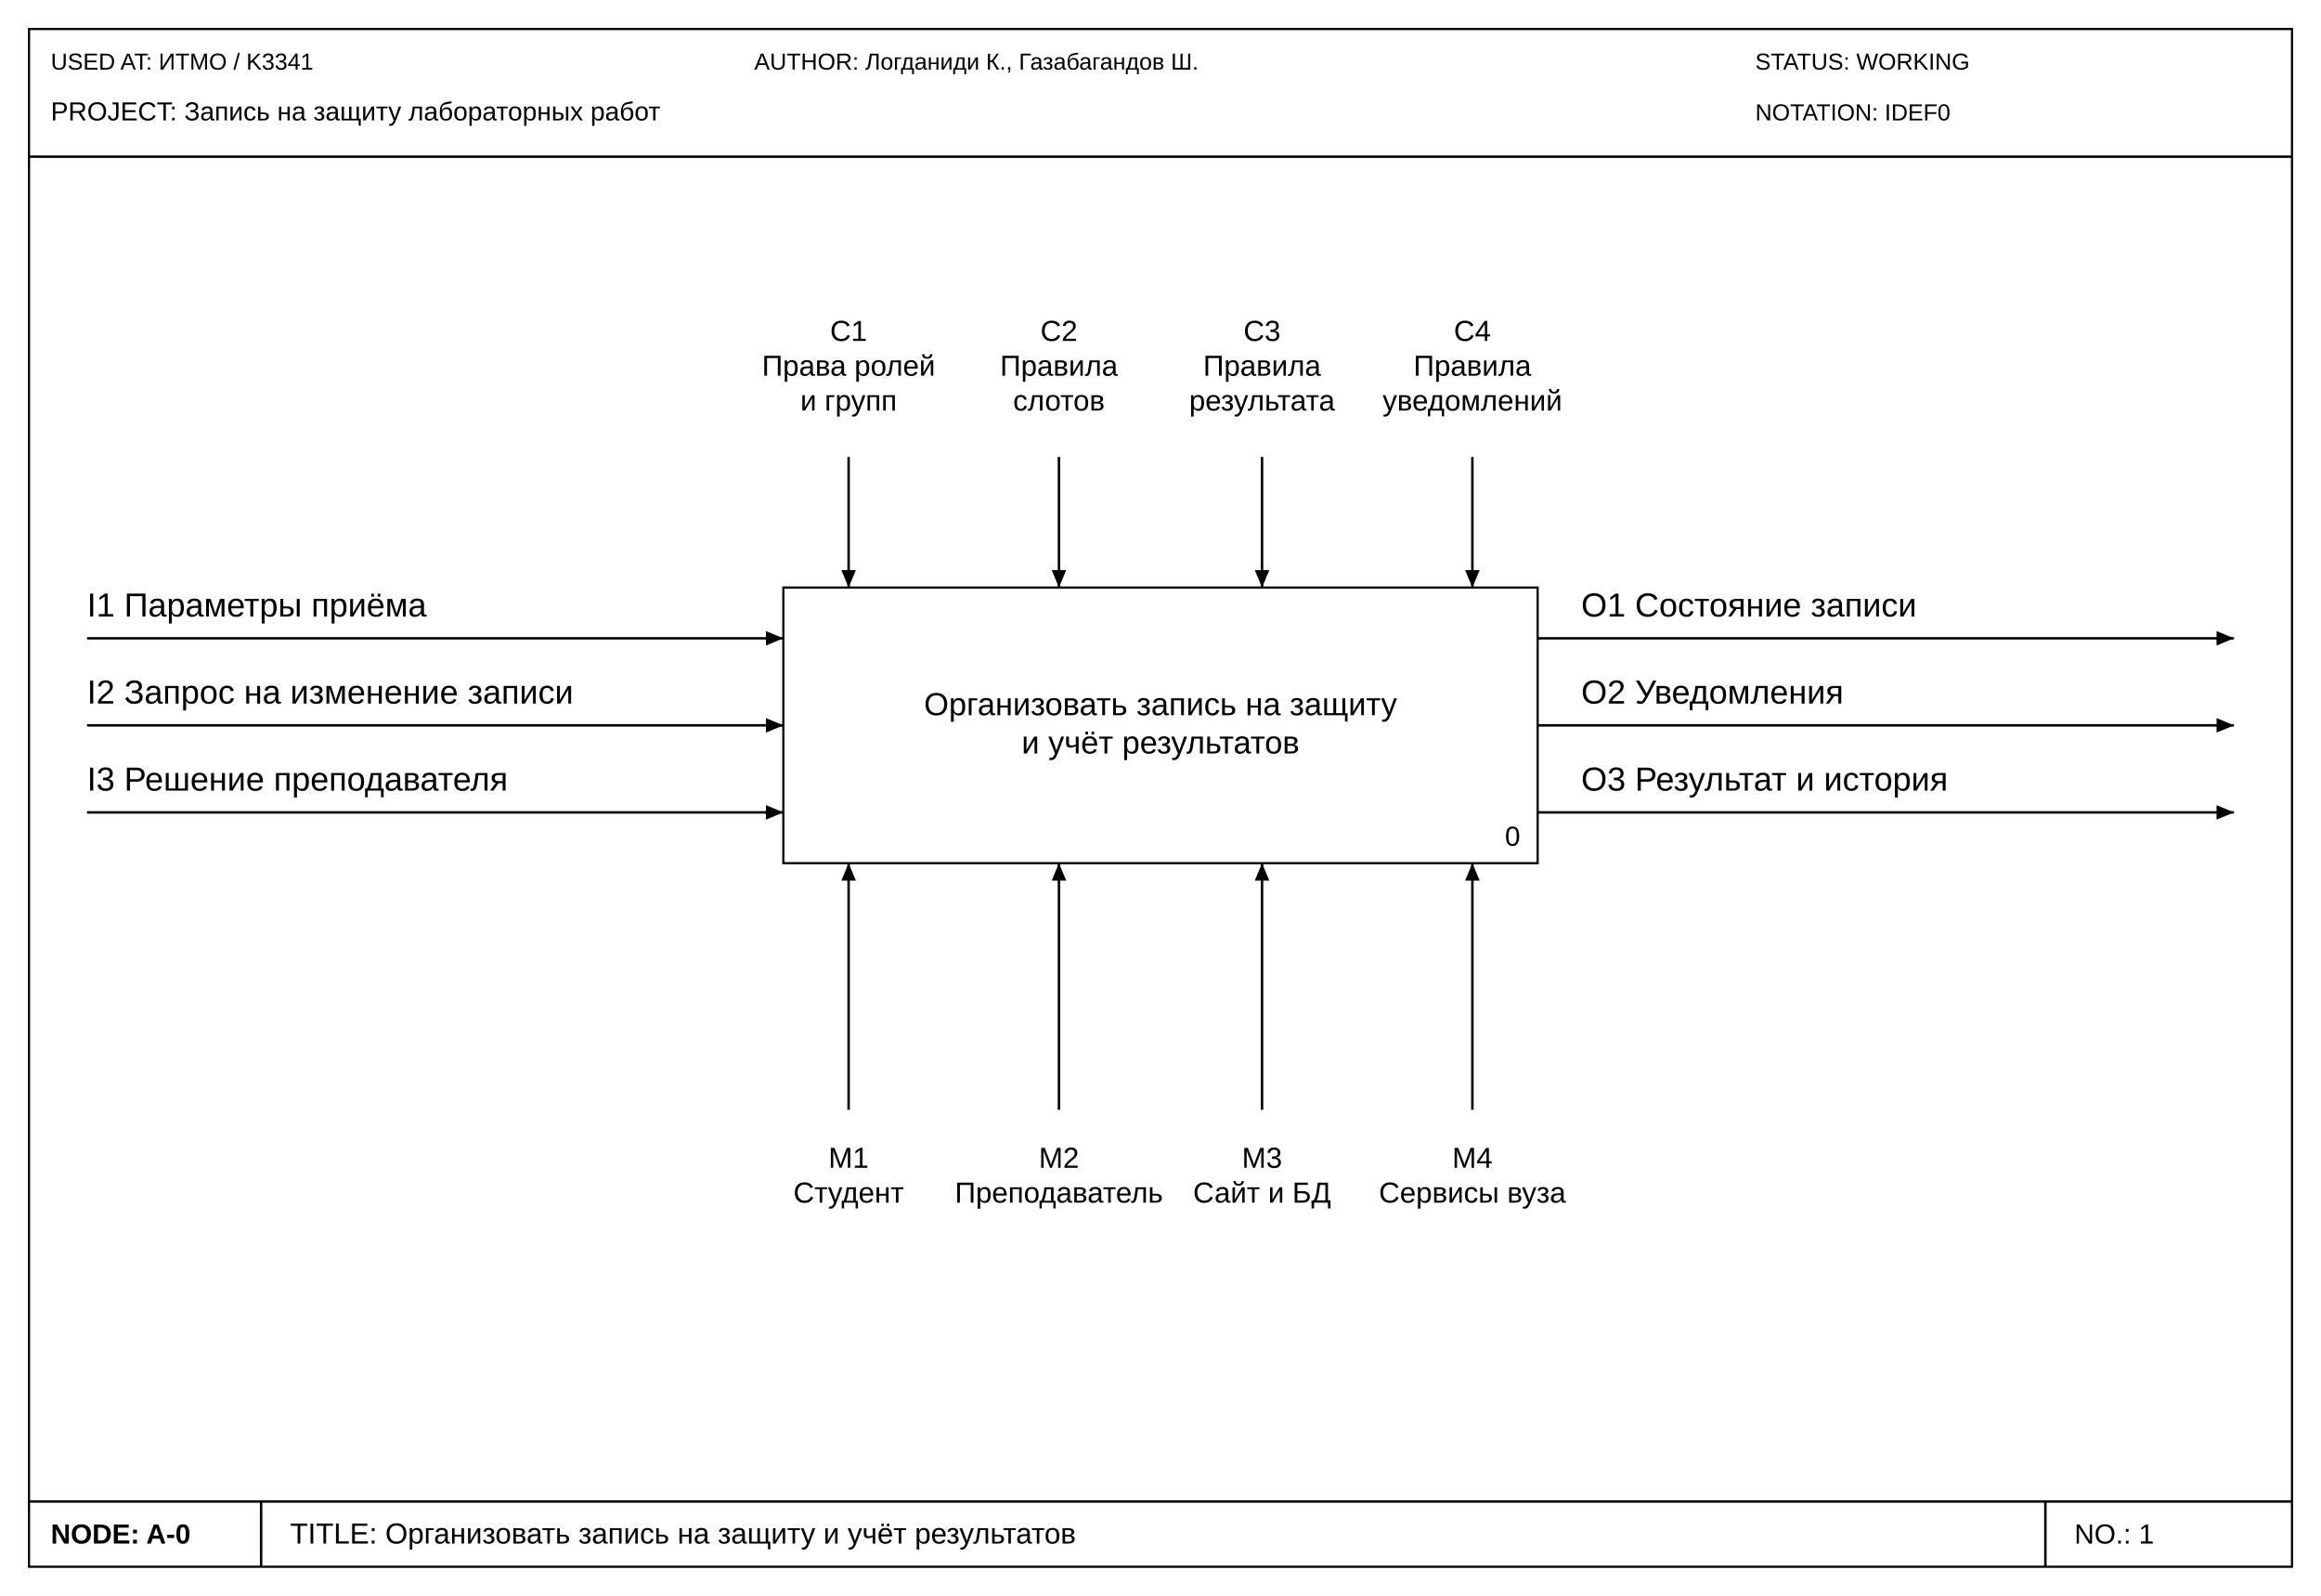
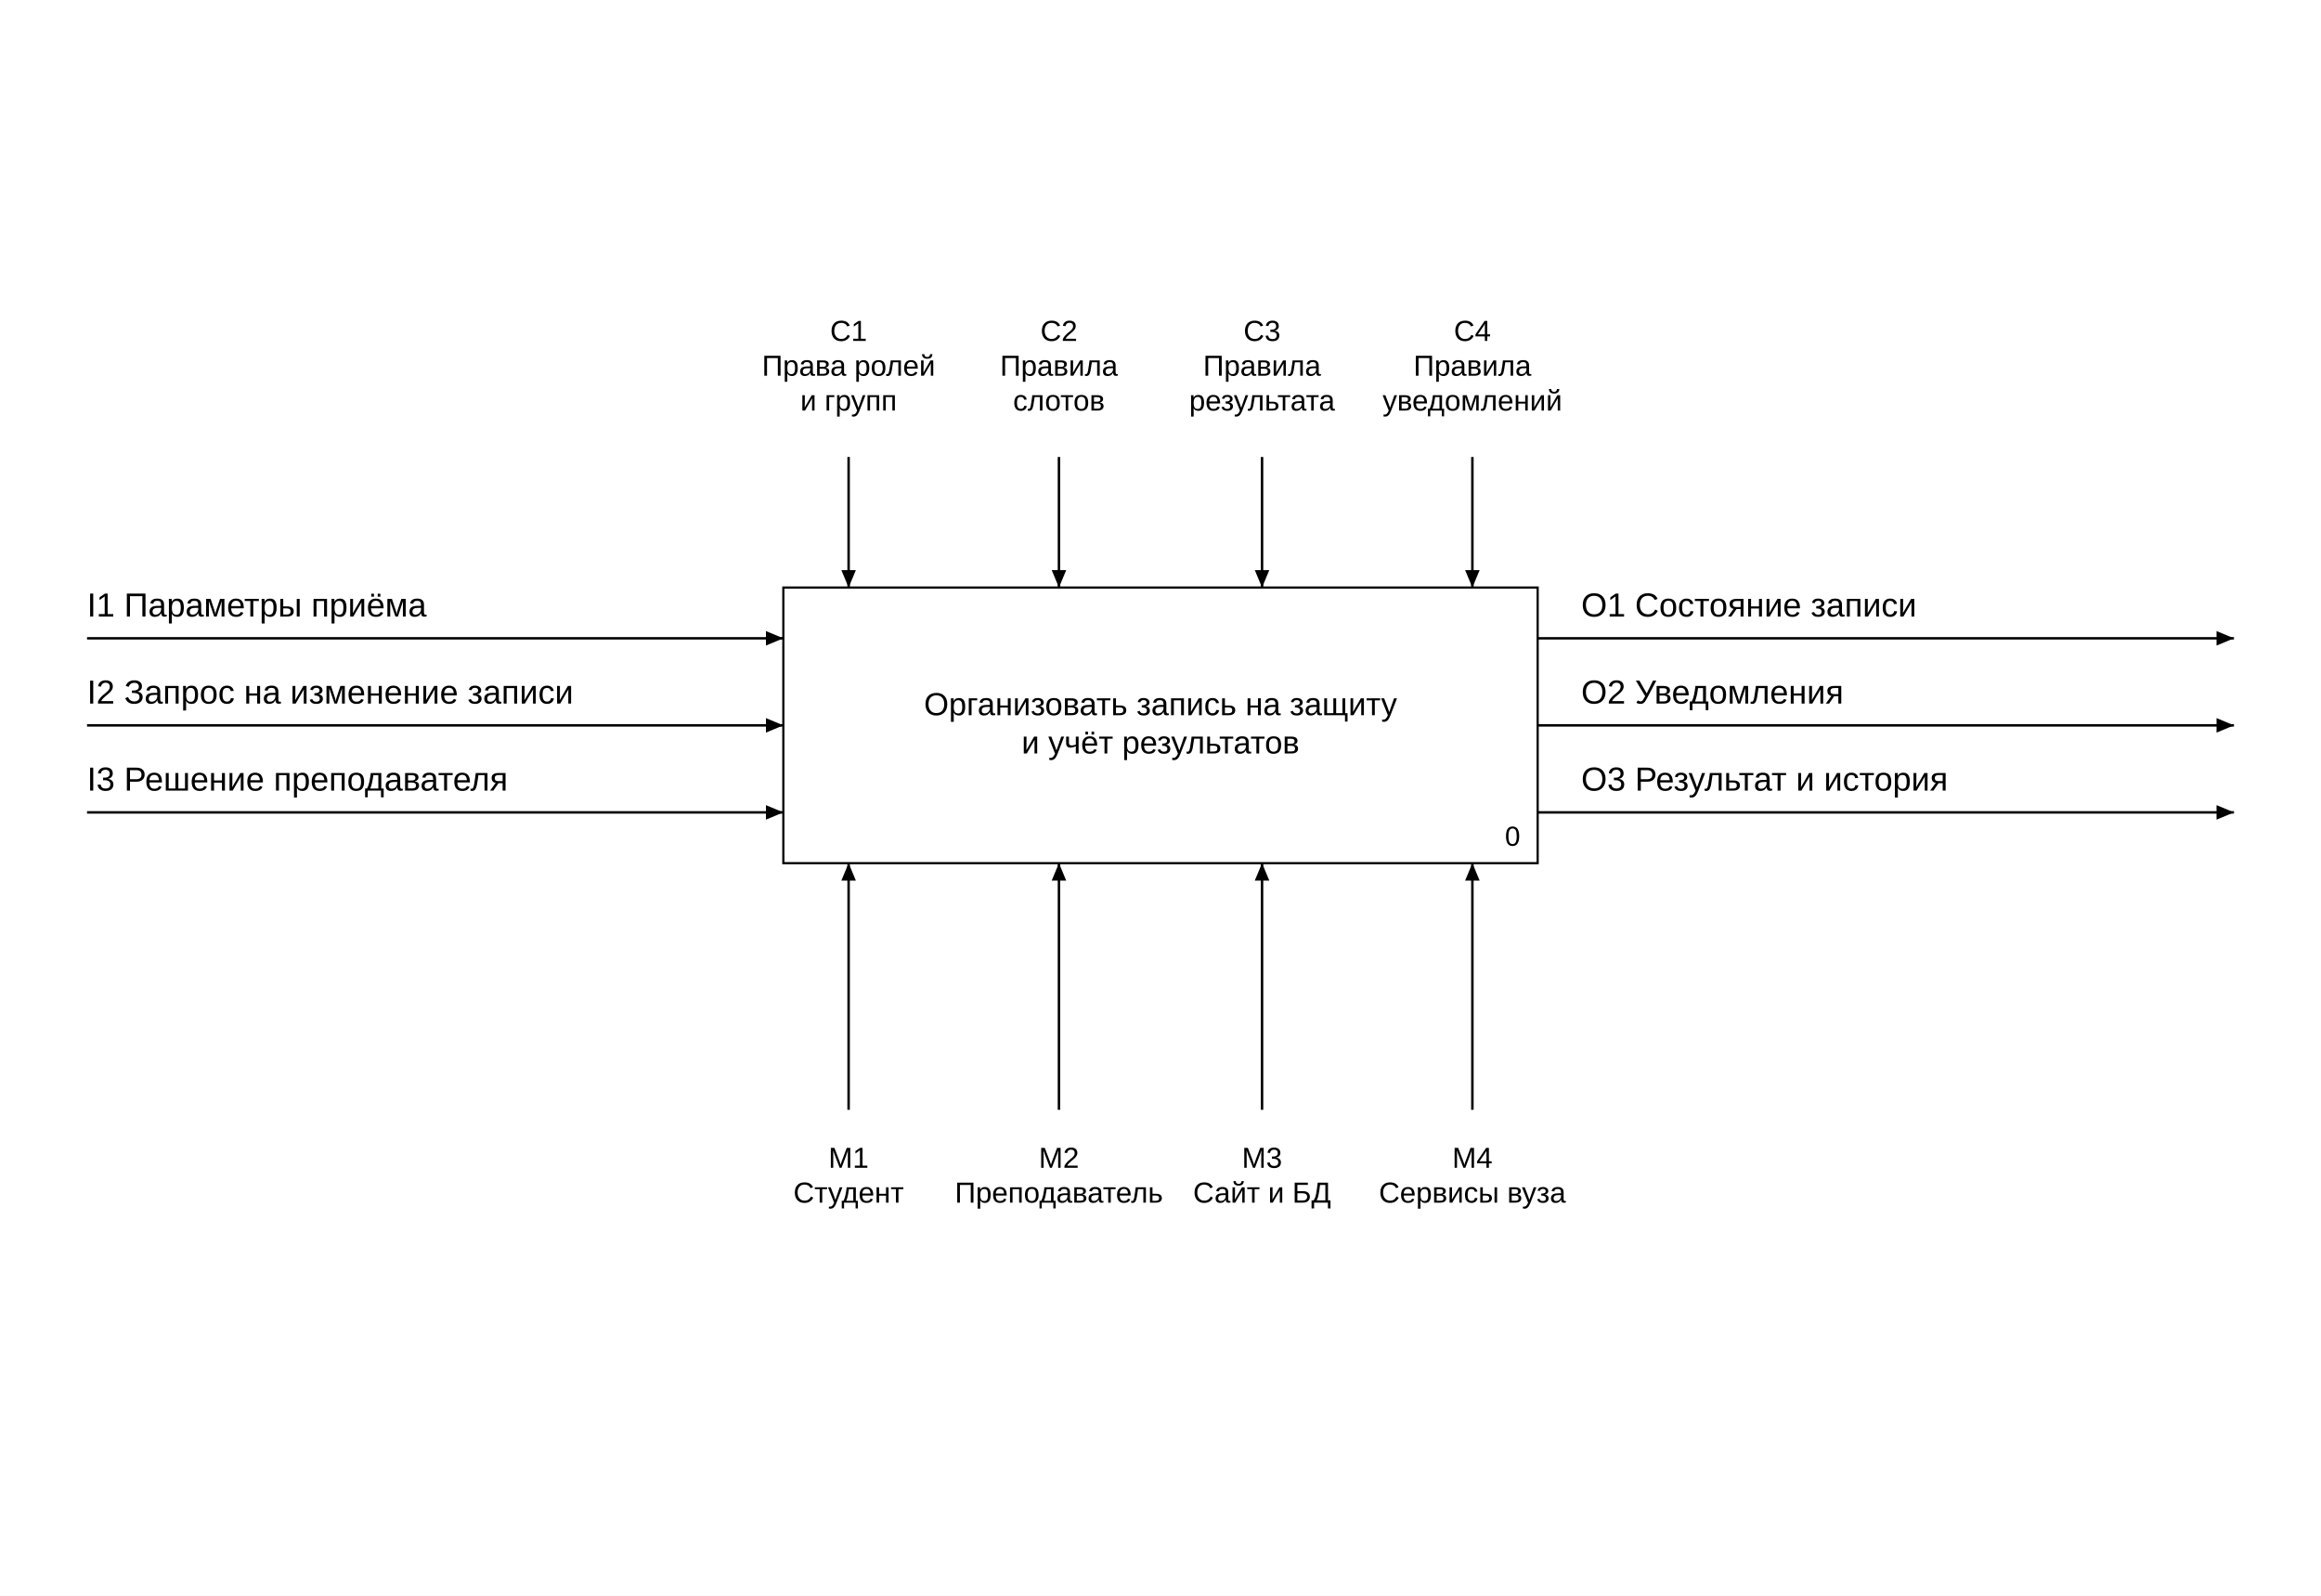
<svg xmlns="http://www.w3.org/2000/svg" viewBox="0 0 1600 1100" role="img" aria-labelledby="title">
  <rect width="1600" height="1100" fill="white" />
  <g font-family="Arial, sans-serif" fill="black" stroke="black">
-     <rect x="20" y="20" width="1560" height="1060" fill="none" stroke-width="1.5" />
-     <polyline points="20,108 1580,108" fill="none" stroke-width="1.7" stroke-linejoin="round" />
-     <polyline points="20,1035 1580,1035" fill="none" stroke-width="1.7" stroke-linejoin="round" />
-     <polyline points="180,1035 180,1080" fill="none" stroke-width="1.7" stroke-linejoin="round" />
-     <polyline points="1410,1035 1410,1080" fill="none" stroke-width="1.7" stroke-linejoin="round" />
-     <text x="35" y="48.0" font-size="16" text-anchor="start" font-weight="normal" stroke="none">USED AT: ИТМО / K3341</text>
-     <text x="520" y="48.0" font-size="16" text-anchor="start" font-weight="normal" stroke="none">AUTHOR: Логданиди К., Газабагандов Ш.</text>
-     <text x="1210" y="48.0" font-size="16" text-anchor="start" font-weight="normal" stroke="none">STATUS: WORKING</text>
-     <text x="35" y="83.0" font-size="18" text-anchor="start" font-weight="normal" stroke="none">PROJECT: Запись на защиту лабораторных работ</text>
-     <text x="1210" y="83.0" font-size="16" text-anchor="start" font-weight="normal" stroke="none">NOTATION: IDEF0</text>
-     <text x="35" y="1064.0" font-size="19" text-anchor="start" font-weight="bold" stroke="none">NODE: A-0</text>
-     <text x="200" y="1064.0" font-size="20" text-anchor="start" font-weight="normal" stroke="none">TITLE: Организовать запись на защиту и учёт результатов</text>
-     <text x="1430" y="1064.0" font-size="19" text-anchor="start" font-weight="normal" stroke="none">NO.: 1</text>
    <rect x="540" y="405" width="520" height="190" fill="white" stroke-width="1.5" />
    <text x="800.0" y="493.0" font-size="22" text-anchor="middle" font-weight="normal" stroke="none">Организовать запись на защиту</text>
    <text x="800.0" y="519.4" font-size="22" text-anchor="middle" font-weight="normal" stroke="none">и учёт результатов</text>
    <text x="1048" y="583.0" font-size="19" text-anchor="end" font-weight="normal" stroke="none">0</text>
    <polyline points="60,440 540,440" fill="none" stroke-width="1.7" stroke-linejoin="round" />
    <polygon points="540,440 528.0,445.0 528.0,435.0" stroke="none" />
    <text x="60" y="425.0" font-size="23" text-anchor="start" font-weight="normal" stroke="none">I1  Параметры приёма</text>
    <polyline points="60,500 540,500" fill="none" stroke-width="1.7" stroke-linejoin="round" />
    <polygon points="540,500 528.0,505.0 528.0,495.0" stroke="none" />
    <text x="60" y="485.0" font-size="23" text-anchor="start" font-weight="normal" stroke="none">I2  Запрос на изменение записи</text>
    <polyline points="60,560 540,560" fill="none" stroke-width="1.7" stroke-linejoin="round" />
    <polygon points="540,560 528.0,565.0 528.0,555.0" stroke="none" />
    <text x="60" y="545.0" font-size="23" text-anchor="start" font-weight="normal" stroke="none">I3  Решение преподавателя</text>
    <polyline points="1060,440 1540,440" fill="none" stroke-width="1.7" stroke-linejoin="round" />
    <polygon points="1540,440 1528.0,445.0 1528.0,435.0" stroke="none" />
    <text x="1090" y="425.0" font-size="23" text-anchor="start" font-weight="normal" stroke="none">O1  Состояние записи</text>
    <polyline points="1060,500 1540,500" fill="none" stroke-width="1.7" stroke-linejoin="round" />
    <polygon points="1540,500 1528.0,505.0 1528.0,495.0" stroke="none" />
    <text x="1090" y="485.0" font-size="23" text-anchor="start" font-weight="normal" stroke="none">O2  Уведомления</text>
    <polyline points="1060,560 1540,560" fill="none" stroke-width="1.7" stroke-linejoin="round" />
    <polygon points="1540,560 1528.0,565.0 1528.0,555.0" stroke="none" />
    <text x="1090" y="545.0" font-size="23" text-anchor="start" font-weight="normal" stroke="none">O3  Результат и история</text>
    <text x="585" y="235.0" font-size="20" text-anchor="middle" font-weight="normal" stroke="none">C1</text>
    <text x="585" y="259.0" font-size="20" text-anchor="middle" font-weight="normal" stroke="none">Права ролей</text>
    <text x="585" y="283.0" font-size="20" text-anchor="middle" font-weight="normal" stroke="none">и групп</text>
    <polyline points="585,315 585,405" fill="none" stroke-width="1.7" stroke-linejoin="round" />
    <polygon points="585,405 580.0,393.0 590.0,393.0" stroke="none" />
    <text x="730" y="235.0" font-size="20" text-anchor="middle" font-weight="normal" stroke="none">C2</text>
    <text x="730" y="259.0" font-size="20" text-anchor="middle" font-weight="normal" stroke="none">Правила</text>
    <text x="730" y="283.0" font-size="20" text-anchor="middle" font-weight="normal" stroke="none">слотов</text>
    <polyline points="730,315 730,405" fill="none" stroke-width="1.7" stroke-linejoin="round" />
    <polygon points="730,405 725.0,393.0 735.0,393.0" stroke="none" />
    <text x="870" y="235.0" font-size="20" text-anchor="middle" font-weight="normal" stroke="none">C3</text>
    <text x="870" y="259.0" font-size="20" text-anchor="middle" font-weight="normal" stroke="none">Правила</text>
    <text x="870" y="283.0" font-size="20" text-anchor="middle" font-weight="normal" stroke="none">результата</text>
    <polyline points="870,315 870,405" fill="none" stroke-width="1.7" stroke-linejoin="round" />
    <polygon points="870,405 865.0,393.0 875.0,393.0" stroke="none" />
    <text x="1015" y="235.0" font-size="20" text-anchor="middle" font-weight="normal" stroke="none">C4</text>
    <text x="1015" y="259.0" font-size="20" text-anchor="middle" font-weight="normal" stroke="none">Правила</text>
    <text x="1015" y="283.0" font-size="20" text-anchor="middle" font-weight="normal" stroke="none">уведомлений</text>
    <polyline points="1015,315 1015,405" fill="none" stroke-width="1.7" stroke-linejoin="round" />
    <polygon points="1015,405 1010.0,393.0 1020.0,393.0" stroke="none" />
    <polyline points="585,765 585,595" fill="none" stroke-width="1.7" stroke-linejoin="round" />
    <polygon points="585,595 590.0,607.0 580.0,607.0" stroke="none" />
    <text x="585" y="805.0" font-size="20" text-anchor="middle" font-weight="normal" stroke="none">M1</text>
    <text x="585" y="829.0" font-size="20" text-anchor="middle" font-weight="normal" stroke="none">Студент</text>
    <polyline points="730,765 730,595" fill="none" stroke-width="1.7" stroke-linejoin="round" />
    <polygon points="730,595 735.0,607.0 725.0,607.0" stroke="none" />
    <text x="730" y="805.0" font-size="20" text-anchor="middle" font-weight="normal" stroke="none">M2</text>
    <text x="730" y="829.0" font-size="20" text-anchor="middle" font-weight="normal" stroke="none">Преподаватель</text>
    <polyline points="870,765 870,595" fill="none" stroke-width="1.7" stroke-linejoin="round" />
    <polygon points="870,595 875.0,607.0 865.0,607.0" stroke="none" />
    <text x="870" y="805.0" font-size="20" text-anchor="middle" font-weight="normal" stroke="none">M3</text>
    <text x="870" y="829.0" font-size="20" text-anchor="middle" font-weight="normal" stroke="none">Сайт и БД</text>
    <polyline points="1015,765 1015,595" fill="none" stroke-width="1.7" stroke-linejoin="round" />
    <polygon points="1015,595 1020.0,607.0 1010.0,607.0" stroke="none" />
    <text x="1015" y="805.0" font-size="20" text-anchor="middle" font-weight="normal" stroke="none">M4</text>
    <text x="1015" y="829.0" font-size="20" text-anchor="middle" font-weight="normal" stroke="none">Сервисы вуза</text>
  </g>
</svg>
